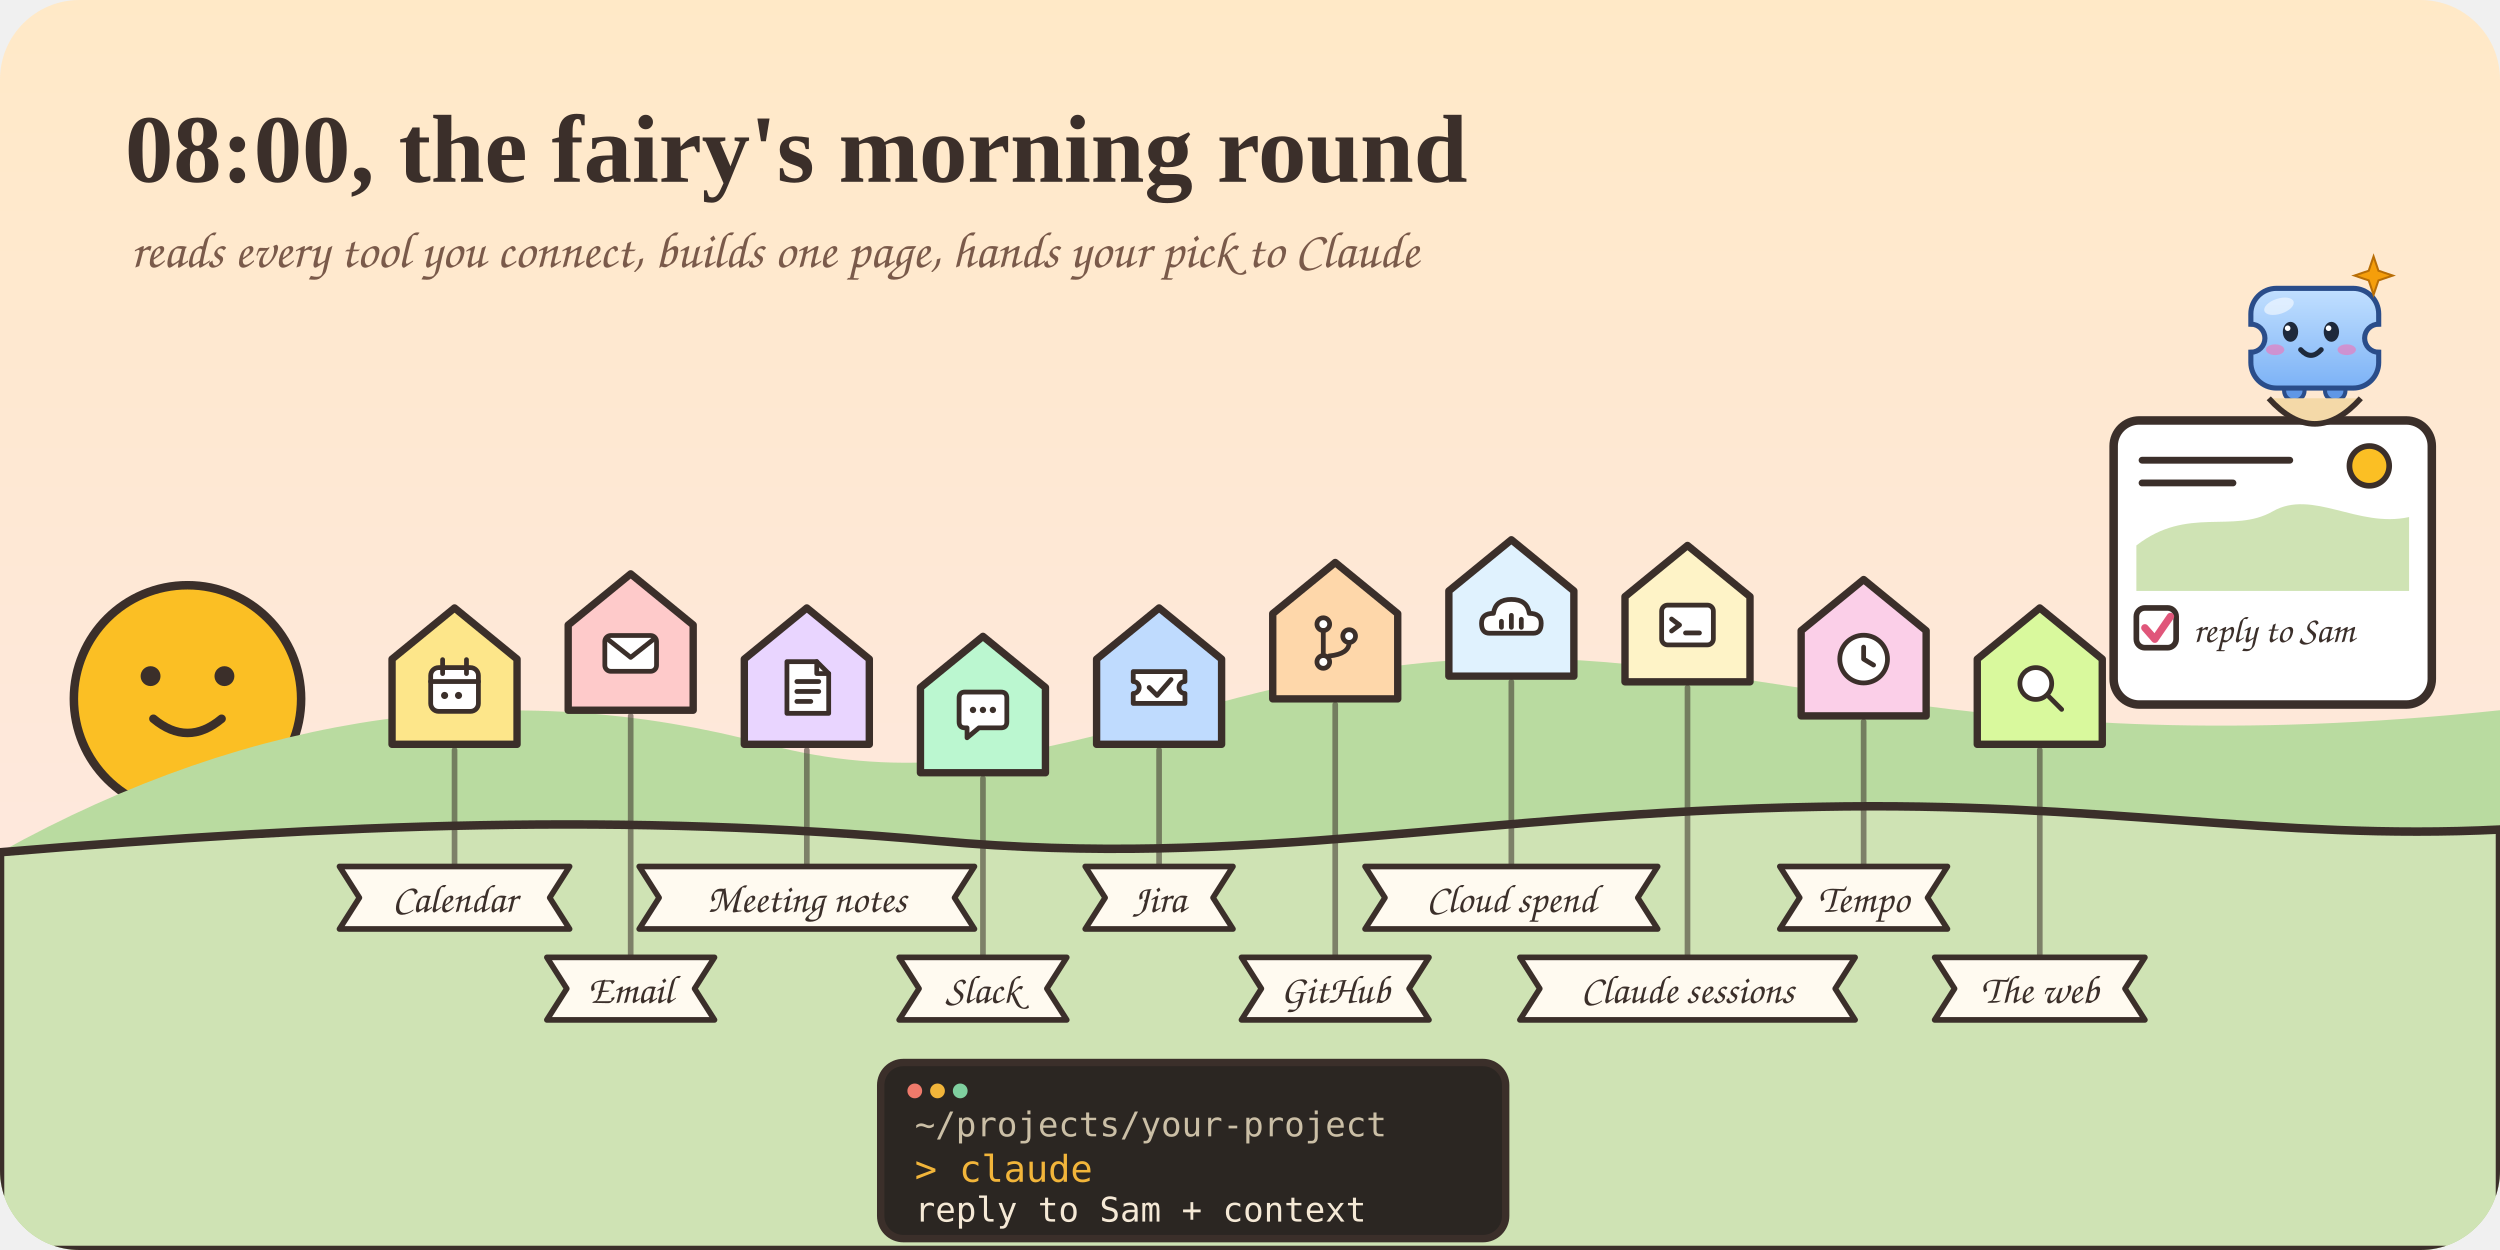
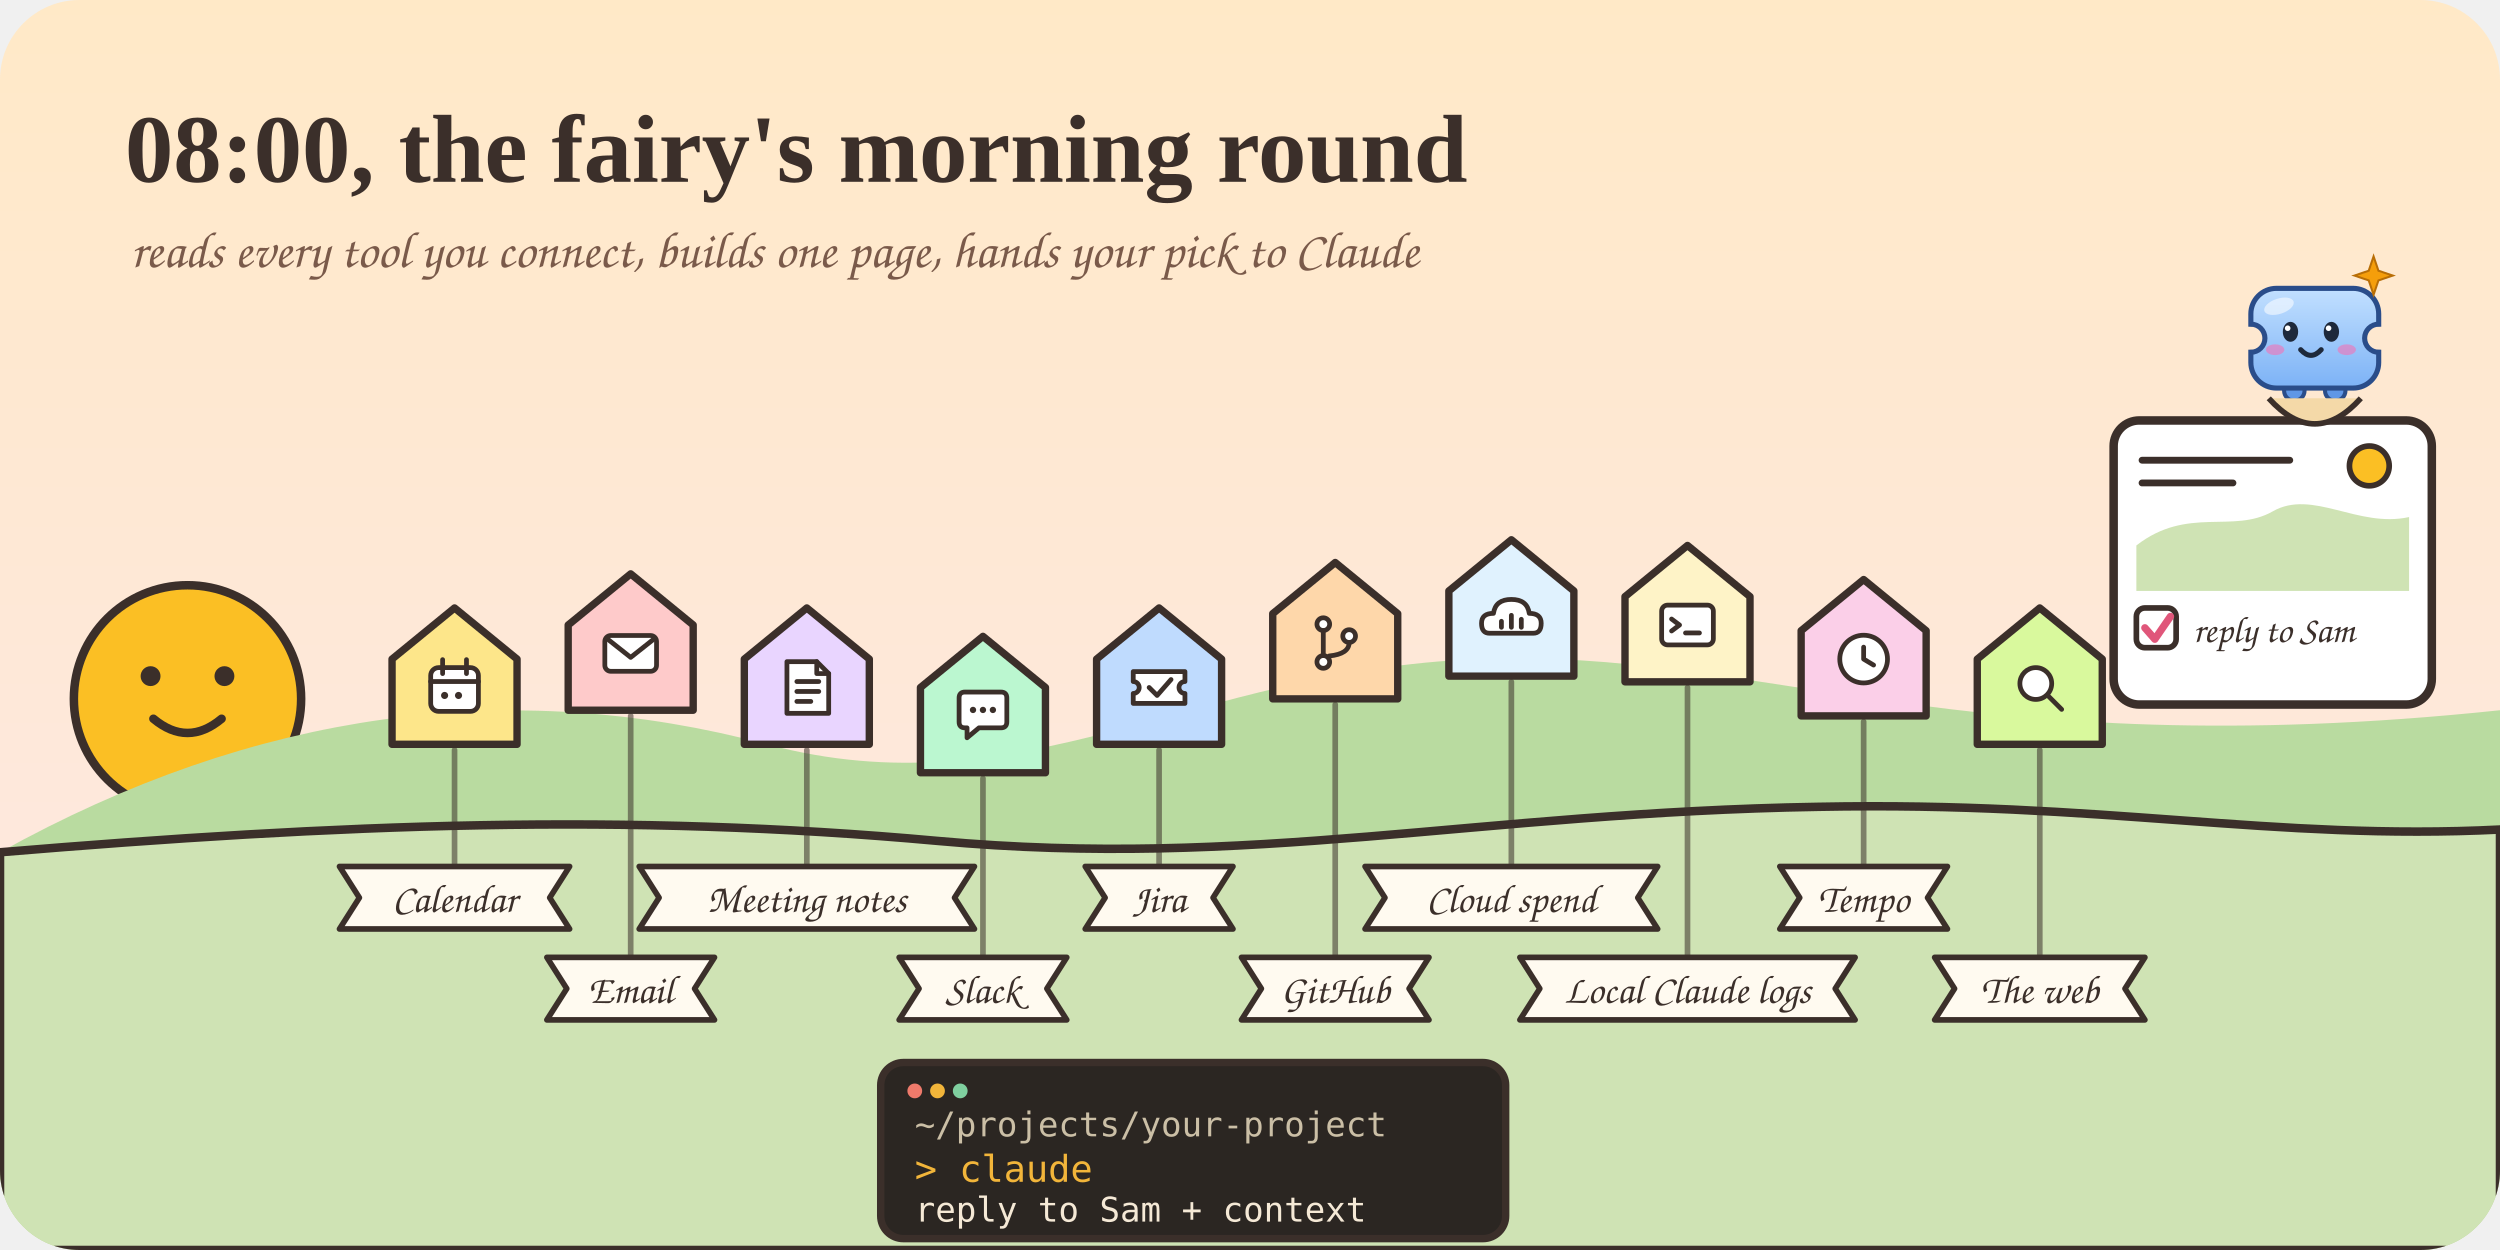
- <svg xmlns="http://www.w3.org/2000/svg" viewBox="0 0 880 440" role="img" aria-label="How morning-fairy works: at 08:00 on a weekday the fairy visits each connected tool (calendar, email, meeting notes, Slack, Jira, GitHub, cloud spend, Claude sessions, Tempo, the web), builds one page, and a to-do you tick opens Claude in its project with its context">
+ <svg xmlns="http://www.w3.org/2000/svg" viewBox="0 0 880 440" role="img" aria-label="How morning-fairy works: at 08:00 on a weekday the fairy visits each connected tool (calendar, email, meeting notes, Slack, Jira, GitHub, cloud spend, Local Claude logs, Tempo, the web), builds one page, and a to-do you tick opens Claude in its project with its context">
  <style>.a{animation-duration:20s;animation-iteration-count:infinite;animation-timing-function:ease-in-out}@keyframes fly{0%{transform:translate(70px,130px);opacity:0}8.50%{transform:translate(70px,130px);opacity:0}10.00%{transform:translate(84px,118px);opacity:1}9.75%{transform:translate(84px,110px);opacity:1}12.00%{transform:translate(134px,164px);opacity:1}13.00%{transform:translate(134px,164px);opacity:1}14.50%{transform:translate(165px,118px);opacity:1}16.75%{transform:translate(196px,152px);opacity:1}17.75%{transform:translate(196px,152px);opacity:1}19.25%{transform:translate(227px,130px);opacity:1}21.50%{transform:translate(258px,164px);opacity:1}22.50%{transform:translate(258px,164px);opacity:1}24.00%{transform:translate(289px,140px);opacity:1}26.25%{transform:translate(320px,174px);opacity:1}27.25%{transform:translate(320px,174px);opacity:1}28.75%{transform:translate(351px,130px);opacity:1}31.00%{transform:translate(382px,164px);opacity:1}32.00%{transform:translate(382px,164px);opacity:1}33.50%{transform:translate(413px,114px);opacity:1}35.75%{transform:translate(444px,148px);opacity:1}36.75%{transform:translate(444px,148px);opacity:1}38.25%{transform:translate(475px,106px);opacity:1}40.50%{transform:translate(506px,140px);opacity:1}41.50%{transform:translate(506px,140px);opacity:1}43.00%{transform:translate(537px,108px);opacity:1}45.25%{transform:translate(568px,142px);opacity:1}46.25%{transform:translate(568px,142px);opacity:1}47.75%{transform:translate(599px,120px);opacity:1}50.00%{transform:translate(630px,154px);opacity:1}51.00%{transform:translate(630px,154px);opacity:1}52.50%{transform:translate(661px,130px);opacity:1}54.75%{transform:translate(692px,164px);opacity:1}55.75%{transform:translate(692px,164px);opacity:1}63.00%{transform:translate(740px,40px);opacity:1}66.00%{transform:translate(786px,88px);opacity:1}96.00%{transform:translate(786px,88px);opacity:1}98.50%{transform:translate(786px,88px);opacity:0}100%{transform:translate(70px,130px);opacity:0}}@keyframes f0{0%,12.00%{opacity:0;transform:translateY(10px)}13.50%,96.00%{opacity:1;transform:translateY(0)}98.50%,100%{opacity:0;transform:translateY(0)}}@keyframes sp0{0%,12.00%{opacity:0;transform:scale(.3)}13.00%{opacity:1;transform:scale(1.3)}16.00%,100%{opacity:0;transform:scale(.6)}}@keyframes f1{0%,16.75%{opacity:0;transform:translateY(10px)}18.25%,96.00%{opacity:1;transform:translateY(0)}98.50%,100%{opacity:0;transform:translateY(0)}}@keyframes sp1{0%,16.75%{opacity:0;transform:scale(.3)}17.75%{opacity:1;transform:scale(1.3)}20.75%,100%{opacity:0;transform:scale(.6)}}@keyframes f2{0%,21.50%{opacity:0;transform:translateY(10px)}23.00%,96.00%{opacity:1;transform:translateY(0)}98.50%,100%{opacity:0;transform:translateY(0)}}@keyframes sp2{0%,21.50%{opacity:0;transform:scale(.3)}22.50%{opacity:1;transform:scale(1.3)}25.50%,100%{opacity:0;transform:scale(.6)}}@keyframes f3{0%,26.25%{opacity:0;transform:translateY(10px)}27.75%,96.00%{opacity:1;transform:translateY(0)}98.50%,100%{opacity:0;transform:translateY(0)}}@keyframes sp3{0%,26.25%{opacity:0;transform:scale(.3)}27.25%{opacity:1;transform:scale(1.3)}30.25%,100%{opacity:0;transform:scale(.6)}}@keyframes f4{0%,31.00%{opacity:0;transform:translateY(10px)}32.50%,96.00%{opacity:1;transform:translateY(0)}98.50%,100%{opacity:0;transform:translateY(0)}}@keyframes sp4{0%,31.00%{opacity:0;transform:scale(.3)}32.00%{opacity:1;transform:scale(1.3)}35.00%,100%{opacity:0;transform:scale(.6)}}@keyframes f5{0%,35.75%{opacity:0;transform:translateY(10px)}37.25%,96.00%{opacity:1;transform:translateY(0)}98.50%,100%{opacity:0;transform:translateY(0)}}@keyframes sp5{0%,35.75%{opacity:0;transform:scale(.3)}36.75%{opacity:1;transform:scale(1.3)}39.75%,100%{opacity:0;transform:scale(.6)}}@keyframes f6{0%,40.50%{opacity:0;transform:translateY(10px)}42.00%,96.00%{opacity:1;transform:translateY(0)}98.50%,100%{opacity:0;transform:translateY(0)}}@keyframes sp6{0%,40.50%{opacity:0;transform:scale(.3)}41.50%{opacity:1;transform:scale(1.3)}44.50%,100%{opacity:0;transform:scale(.6)}}@keyframes f7{0%,45.25%{opacity:0;transform:translateY(10px)}46.75%,96.00%{opacity:1;transform:translateY(0)}98.50%,100%{opacity:0;transform:translateY(0)}}@keyframes sp7{0%,45.25%{opacity:0;transform:scale(.3)}46.25%{opacity:1;transform:scale(1.3)}49.25%,100%{opacity:0;transform:scale(.6)}}@keyframes f8{0%,50.00%{opacity:0;transform:translateY(10px)}51.50%,96.00%{opacity:1;transform:translateY(0)}98.50%,100%{opacity:0;transform:translateY(0)}}@keyframes sp8{0%,50.00%{opacity:0;transform:scale(.3)}51.00%{opacity:1;transform:scale(1.3)}54.00%,100%{opacity:0;transform:scale(.6)}}@keyframes f9{0%,54.75%{opacity:0;transform:translateY(10px)}56.25%,96.00%{opacity:1;transform:translateY(0)}98.50%,100%{opacity:0;transform:translateY(0)}}@keyframes sp9{0%,54.75%{opacity:0;transform:scale(.3)}55.75%{opacity:1;transform:scale(1.3)}58.75%,100%{opacity:0;transform:scale(.6)}}@keyframes pg1{0%,66.50%{opacity:0}68.50%,96.00%{opacity:1}98.50%,100%{opacity:0}}@keyframes pg2{0%,69.00%{opacity:0}71.00%,96.00%{opacity:1}98.50%,100%{opacity:0}}@keyframes tick{0%,75.00%{opacity:0}77.00%,96.00%{opacity:1}98.50%,100%{opacity:0}}@keyframes dot0{0%,60.00%{opacity:0;transform:translate(160px,232px)}60.50%{opacity:1;transform:translate(160px,232px)}62.50%{opacity:1;transform:translate(480px,120px)}65.00%{opacity:1;transform:translate(790px,200px)}65.50%,100%{opacity:0;transform:translate(790px,200px)}}@keyframes dot1{0%,60.90%{opacity:0;transform:translate(284px,232px)}61.40%{opacity:1;transform:translate(284px,232px)}63.40%{opacity:1;transform:translate(542px,120px)}65.90%{opacity:1;transform:translate(790px,200px)}66.40%,100%{opacity:0;transform:translate(790px,200px)}}@keyframes dot2{0%,61.80%{opacity:0;transform:translate(408px,232px)}62.30%{opacity:1;transform:translate(408px,232px)}64.30%{opacity:1;transform:translate(604px,120px)}66.80%{opacity:1;transform:translate(790px,200px)}67.30%,100%{opacity:0;transform:translate(790px,200px)}}@keyframes dot3{0%,62.70%{opacity:0;transform:translate(532px,208px)}63.20%{opacity:1;transform:translate(532px,208px)}65.20%{opacity:1;transform:translate(666px,120px)}67.70%{opacity:1;transform:translate(790px,200px)}68.20%,100%{opacity:0;transform:translate(790px,200px)}}@keyframes dot4{0%,63.60%{opacity:0;transform:translate(656px,222px)}64.10%{opacity:1;transform:translate(656px,222px)}66.10%{opacity:1;transform:translate(728px,120px)}68.60%{opacity:1;transform:translate(790px,200px)}69.10%,100%{opacity:0;transform:translate(790px,200px)}}@keyframes trail{0%,78.00%{opacity:0}80.00%,96.00%{opacity:.8}98.50%,100%{opacity:0}}@keyframes plane{0%{transform:translate(846px,236px);opacity:0}77.00%{transform:translate(846px,236px);opacity:0}78.00%{transform:translate(846px,236px);opacity:1}79.00%{transform:translate(846px,280px);opacity:1}80.50%{transform:translate(836px,360px);opacity:1}82.50%{transform:translate(770px,412px);opacity:1}85.50%{transform:translate(542px,406px);opacity:1}86.75%{transform:translate(534px,406px);opacity:0}100.00%{transform:translate(534px,406px);opacity:0}}@keyframes t1{0%,86.50%{opacity:0}87.75%,96.00%{opacity:1}98.50%,100%{opacity:0}}@keyframes t2{0%,88.50%{opacity:0}89.75%,96.00%{opacity:1}98.50%,100%{opacity:0}}@keyframes t3{0%,91.00%{opacity:0}92.25%,96.00%{opacity:1}98.50%,100%{opacity:0}}@keyframes c0{0%,1.00%{opacity:0}2.50%,10.00%{opacity:1}11.50%,100%{opacity:0}}@keyframes c1{0%,11.50%{opacity:0}13.00%,60.00%{opacity:1}61.50%,100%{opacity:0}}@keyframes c2{0%,61.50%{opacity:0}63.00%,72.50%{opacity:1}74.00%,100%{opacity:0}}@keyframes c3{0%,74.00%{opacity:0}75.50%,96.00%{opacity:1}97.50%,100%{opacity:0}}@keyframes sun{0%{transform:translateY(60px)}10.00%,96.00%{transform:translateY(0)}99.00%,100%{transform:translateY(60px)}}[class*=c0],[class*=c1],[class*=c2],[class*=c3]{}@media (prefers-reduced-motion:no-preference){.fly{animation-name:fly}.f0{animation-name:f0}.sp0{animation-name:sp0;transform-box:fill-box;transform-origin:center}.f1{animation-name:f1}.sp1{animation-name:sp1;transform-box:fill-box;transform-origin:center}.f2{animation-name:f2}.sp2{animation-name:sp2;transform-box:fill-box;transform-origin:center}.f3{animation-name:f3}.sp3{animation-name:sp3;transform-box:fill-box;transform-origin:center}.f4{animation-name:f4}.sp4{animation-name:sp4;transform-box:fill-box;transform-origin:center}.f5{animation-name:f5}.sp5{animation-name:sp5;transform-box:fill-box;transform-origin:center}.f6{animation-name:f6}.sp6{animation-name:sp6;transform-box:fill-box;transform-origin:center}.f7{animation-name:f7}.sp7{animation-name:sp7;transform-box:fill-box;transform-origin:center}.f8{animation-name:f8}.sp8{animation-name:sp8;transform-box:fill-box;transform-origin:center}.f9{animation-name:f9}.sp9{animation-name:sp9;transform-box:fill-box;transform-origin:center}.pg1{animation-name:pg1}.pg2{animation-name:pg2}.tick{animation-name:tick}.dot0{animation-name:dot0}.dot1{animation-name:dot1}.dot2{animation-name:dot2}.dot3{animation-name:dot3}.dot4{animation-name:dot4}.trail{animation-name:trail}.plane{animation-name:plane}.t1{animation-name:t1}.t2{animation-name:t2}.t3{animation-name:t3}.c0{animation-name:c0}.c1{animation-name:c1}.c2{animation-name:c2}.c3{animation-name:c3}.sunr{animation-name:sun}.still{opacity:0}}@media (prefers-reduced-motion:reduce){.alt{opacity:1}.plane,.trail,.sp0,.sp1,.sp2,.sp3,.sp4,.sp5,.sp6,.sp7,.sp8,.sp9{opacity:0}}.sp0,.sp1,.sp2,.sp3,.sp4,.sp5,.sp6,.sp7,.sp8,.sp9,.plane,.trail,.c0,.c1,.c2,.c3,.dot0,.dot1,.dot2,.dot3,.dot4{opacity:0}</style>
  <defs>
    <linearGradient id="mbody" x1="0" y1="0" x2="0" y2="1">
      <stop offset="0" stop-color="#c2e0ff" />
      <stop offset="1" stop-color="#7cb2f6" />
    </linearGradient>
    <linearGradient id="sky" x1="0" y1="0" x2="0" y2="1">
      <stop offset="0" stop-color="#ffe9c7" />
      <stop offset="1" stop-color="#fde7e7" />
    </linearGradient>
    <clipPath id="card">
      <rect width="880" height="440" rx="28" />
    </clipPath>
  </defs>
  <g clip-path="url(#card)">
    <rect width="880" height="440" fill="url(#sky)" />
    <g transform="translate(66 246)">
      <g class="a sunr">
        <circle r="40" fill="#fbbf24" stroke="#3b2f2a" stroke-width="3" />
        <circle cx="-13" cy="-8" r="3.5" fill="#3b2f2a" />
        <circle cx="13" cy="-8" r="3.5" fill="#3b2f2a" />
        <path d="M-12 7Q0 17 12 7" fill="none" stroke="#3b2f2a" stroke-width="3" stroke-linecap="round" />
      </g>
    </g>
    <path d="M0 300C90 250 180 238 270 262C360 286 420 236 520 232C620 228 690 270 880 250V440H0Z" fill="#b9dba0" />
    <path d="M0 300C120 290 220 286 330 296C440 306 520 286 640 284C740 282 800 296 880 292V440H0Z" fill="#cfe3b4" stroke="#3b2f2a" stroke-width="3" />
    <text x="44" y="64" font-family="Georgia,'Times New Roman',serif" font-weight="700" font-size="34" fill="#3b2f2a">08:00, the fairy's morning round</text>
    <g transform="translate(160 262)">
      <path d="M-22 0V-30L0 -48 22 -30V0Z" fill="#fde68a" stroke="#3b2f2a" stroke-width="2.6" stroke-linejoin="round" />
      <g transform="translate(0 -20) scale(.7)">
        <rect x="-12" y="-10" width="24" height="22" rx="4" fill="#fff" stroke="#3b2f2a" stroke-width="2.4" stroke-linejoin="round" />
        <path d="M-12 -3H12M-6 -14V-7M6 -14V-7" fill="none" stroke="#3b2f2a" stroke-width="2.4" stroke-linecap="round" stroke-linejoin="round" />
        <circle cx="-5" cy="4" r="1.8" fill="#3b2f2a" />
        <circle cx="2" cy="4" r="1.8" fill="#3b2f2a" />
      </g>
    </g>
    <g transform="translate(178 210)">
      <path class="a alt sp0" d="M0 -8L2 -2 8 0 2 2 0 8 -2 2 -8 0 -2 -2Z" fill="#f59e0b" stroke="#b86e06" stroke-width=".8" />
    </g>
    <g transform="translate(222 250)">
      <path d="M-22 0V-30L0 -48 22 -30V0Z" fill="#fecaca" stroke="#3b2f2a" stroke-width="2.6" stroke-linejoin="round" />
      <g transform="translate(0 -20) scale(.7)">
        <rect x="-13" y="-9" width="26" height="18" rx="3" fill="#fff" stroke="#3b2f2a" stroke-width="2.4" stroke-linejoin="round" />
        <path d="M-12 -7.5L0 2 12 -7.5" fill="none" stroke="#3b2f2a" stroke-width="2.4" stroke-linecap="round" stroke-linejoin="round" />
      </g>
    </g>
    <g transform="translate(240 198)">
      <path class="a alt sp1" d="M0 -8L2 -2 8 0 2 2 0 8 -2 2 -8 0 -2 -2Z" fill="#f59e0b" stroke="#b86e06" stroke-width=".8" />
    </g>
    <g transform="translate(284 262)">
      <path d="M-22 0V-30L0 -48 22 -30V0Z" fill="#e9d5ff" stroke="#3b2f2a" stroke-width="2.6" stroke-linejoin="round" />
      <g transform="translate(0 -20) scale(.7)">
        <path d="M-10 -13H5L11 -7V13H-10Z" fill="#fff" stroke="#3b2f2a" stroke-width="2.4" stroke-linejoin="round" />
        <path d="M5 -13V-7H11M-5 -3H6M-5 2H6M-5 7H2" fill="none" stroke="#3b2f2a" stroke-width="2.4" stroke-linecap="round" stroke-linejoin="round" />
      </g>
    </g>
    <g transform="translate(302 210)">
      <path class="a alt sp2" d="M0 -8L2 -2 8 0 2 2 0 8 -2 2 -8 0 -2 -2Z" fill="#f59e0b" stroke="#b86e06" stroke-width=".8" />
    </g>
    <g transform="translate(346 272)">
      <path d="M-22 0V-30L0 -48 22 -30V0Z" fill="#bbf7d0" stroke="#3b2f2a" stroke-width="2.6" stroke-linejoin="round" />
      <g transform="translate(0 -20) scale(.7)">
        <path d="M-12 -9Q-12 -12 -9 -12H9Q12 -12 12 -9V3Q12 6 9 6H-2L-8 11V6H-9Q-12 6 -12 3Z" fill="#fff" stroke="#3b2f2a" stroke-width="2.4" stroke-linejoin="round" />
        <circle cx="-5" cy="-3" r="1.6" fill="#3b2f2a" />
        <circle cx="0" cy="-3" r="1.6" fill="#3b2f2a" />
        <circle cx="5" cy="-3" r="1.6" fill="#3b2f2a" />
      </g>
    </g>
    <g transform="translate(364 220)">
      <path class="a alt sp3" d="M0 -8L2 -2 8 0 2 2 0 8 -2 2 -8 0 -2 -2Z" fill="#f59e0b" stroke="#b86e06" stroke-width=".8" />
    </g>
    <g transform="translate(408 262)">
      <path d="M-22 0V-30L0 -48 22 -30V0Z" fill="#bfdbfe" stroke="#3b2f2a" stroke-width="2.6" stroke-linejoin="round" />
      <g transform="translate(0 -20) scale(.7)">
        <path d="M-13 -8H13V-3A3 3 0 0 0 13 3V8H-13V3A3 3 0 0 0 -13 -3Z" fill="#fff" stroke="#3b2f2a" stroke-width="2.4" stroke-linejoin="round" />
        <path d="M-5 0L-1 4 6 -4" fill="none" stroke="#3b2f2a" stroke-width="2.4" stroke-linecap="round" stroke-linejoin="round" />
      </g>
    </g>
    <g transform="translate(426 210)">
      <path class="a alt sp4" d="M0 -8L2 -2 8 0 2 2 0 8 -2 2 -8 0 -2 -2Z" fill="#f59e0b" stroke="#b86e06" stroke-width=".8" />
    </g>
    <g transform="translate(470 246)">
      <path d="M-22 0V-30L0 -48 22 -30V0Z" fill="#fed7aa" stroke="#3b2f2a" stroke-width="2.6" stroke-linejoin="round" />
      <g transform="translate(0 -20) scale(.7)">
        <circle cx="-6" cy="-9" r="3.2" fill="#fff" stroke="#3b2f2a" stroke-width="2.4" stroke-linejoin="round" />
        <circle cx="-6" cy="10" r="3.2" fill="#fff" stroke="#3b2f2a" stroke-width="2.4" stroke-linejoin="round" />
        <circle cx="7" cy="-3" r="3.2" fill="#fff" stroke="#3b2f2a" stroke-width="2.4" stroke-linejoin="round" />
        <path d="M-6 -5.8V6.8M7 0.2Q7 6 -3 7" fill="none" stroke="#3b2f2a" stroke-width="2.4" stroke-linecap="round" stroke-linejoin="round" />
      </g>
    </g>
    <g transform="translate(488 194)">
      <path class="a alt sp5" d="M0 -8L2 -2 8 0 2 2 0 8 -2 2 -8 0 -2 -2Z" fill="#f59e0b" stroke="#b86e06" stroke-width=".8" />
    </g>
    <g transform="translate(532 238)">
      <path d="M-22 0V-30L0 -48 22 -30V0Z" fill="#e0f2fe" stroke="#3b2f2a" stroke-width="2.6" stroke-linejoin="round" />
      <g transform="translate(0 -20) scale(.7)">
        <path d="M-11 7Q-15 7 -15 2Q-15 -3 -9 -3Q-8 -10 0 -10Q8 -10 9 -3Q15 -3 15 2Q15 7 11 7Z" fill="#fff" stroke="#3b2f2a" stroke-width="2.4" stroke-linejoin="round" />
        <path d="M-5 4V1M0 4V-2M5 4V0" fill="none" stroke="#3b2f2a" stroke-width="2.4" stroke-linecap="round" stroke-linejoin="round" />
      </g>
    </g>
    <g transform="translate(550 186)">
      <path class="a alt sp6" d="M0 -8L2 -2 8 0 2 2 0 8 -2 2 -8 0 -2 -2Z" fill="#f59e0b" stroke="#b86e06" stroke-width=".8" />
    </g>
    <g transform="translate(594 240)">
      <path d="M-22 0V-30L0 -48 22 -30V0Z" fill="#fef3c7" stroke="#3b2f2a" stroke-width="2.6" stroke-linejoin="round" />
      <g transform="translate(0 -20) scale(.7)">
        <rect x="-13" y="-10" width="26" height="20" rx="3" fill="#fff" stroke="#3b2f2a" stroke-width="2.4" stroke-linejoin="round" />
        <path d="M-8 -3L-4 0 -8 3M-1 4H6" fill="none" stroke="#3b2f2a" stroke-width="2.4" stroke-linecap="round" stroke-linejoin="round" />
      </g>
    </g>
    <g transform="translate(612 188)">
      <path class="a alt sp7" d="M0 -8L2 -2 8 0 2 2 0 8 -2 2 -8 0 -2 -2Z" fill="#f59e0b" stroke="#b86e06" stroke-width=".8" />
    </g>
    <g transform="translate(656 252)">
      <path d="M-22 0V-30L0 -48 22 -30V0Z" fill="#fbcfe8" stroke="#3b2f2a" stroke-width="2.6" stroke-linejoin="round" />
      <g transform="translate(0 -20) scale(.7)">
        <circle r="12" fill="#fff" stroke="#3b2f2a" stroke-width="2.4" stroke-linejoin="round" />
        <path d="M0 -6V0L5 3" fill="none" stroke="#3b2f2a" stroke-width="2.4" stroke-linecap="round" stroke-linejoin="round" />
      </g>
    </g>
    <g transform="translate(674 200)">
      <path class="a alt sp8" d="M0 -8L2 -2 8 0 2 2 0 8 -2 2 -8 0 -2 -2Z" fill="#f59e0b" stroke="#b86e06" stroke-width=".8" />
    </g>
    <g transform="translate(718 262)">
      <path d="M-22 0V-30L0 -48 22 -30V0Z" fill="#d9f99d" stroke="#3b2f2a" stroke-width="2.6" stroke-linejoin="round" />
      <g transform="translate(0 -20) scale(.7)">
        <circle cx="-2" cy="-2" r="8" fill="#fff" stroke="#3b2f2a" stroke-width="2.4" stroke-linejoin="round" />
        <path d="M4 4L11 11" fill="none" stroke="#3b2f2a" stroke-width="2.4" stroke-linecap="round" stroke-linejoin="round" />
      </g>
    </g>
    <g transform="translate(736 210)">
      <path class="a alt sp9" d="M0 -8L2 -2 8 0 2 2 0 8 -2 2 -8 0 -2 -2Z" fill="#f59e0b" stroke="#b86e06" stroke-width=".8" />
    </g>
    <g transform="translate(222 0)">
      <g class="a flag f1">
        <path d="M0 252V348" stroke="#3b2f2a" stroke-width="2" stroke-linecap="round" opacity=".55" />
        <path d="M-29.5 337H29.5L22.5 348L29.5 359H-29.5L-22.5 348Z" fill="#fffaf0" stroke="#3b2f2a" stroke-width="2" stroke-linejoin="round" />
        <text x="0" y="353" text-anchor="middle" font-family="'Comic Sans MS','Segoe Print','Chalkboard SE',cursive" font-size="14" fill="#3b2f2a" textLength="37" lengthAdjust="spacingAndGlyphs">Email</text>
      </g>
    </g>
    <g transform="translate(346 0)">
      <g class="a flag f3">
        <path d="M0 274V348" stroke="#3b2f2a" stroke-width="2" stroke-linecap="round" opacity=".55" />
        <path d="M-29.5 337H29.5L22.5 348L29.5 359H-29.5L-22.5 348Z" fill="#fffaf0" stroke="#3b2f2a" stroke-width="2" stroke-linejoin="round" />
        <text x="0" y="353" text-anchor="middle" font-family="'Comic Sans MS','Segoe Print','Chalkboard SE',cursive" font-size="14" fill="#3b2f2a" textLength="37" lengthAdjust="spacingAndGlyphs">Slack</text>
      </g>
    </g>
    <g transform="translate(470 0)">
      <g class="a flag f5">
        <path d="M0 248V348" stroke="#3b2f2a" stroke-width="2" stroke-linecap="round" opacity=".55" />
        <path d="M-33.0 337H33.0L26.0 348L33.0 359H-33.0L-26.0 348Z" fill="#fffaf0" stroke="#3b2f2a" stroke-width="2" stroke-linejoin="round" />
        <text x="0" y="353" text-anchor="middle" font-family="'Comic Sans MS','Segoe Print','Chalkboard SE',cursive" font-size="14" fill="#3b2f2a" textLength="44" lengthAdjust="spacingAndGlyphs">GitHub</text>
      </g>
    </g>
    <g transform="translate(594 0)">
      <g class="a flag f7">
        <path d="M0 242V348" stroke="#3b2f2a" stroke-width="2" stroke-linecap="round" opacity=".55" />
        <path d="M-59.0 337H59.0L52.0 348L59.0 359H-59.0L-52.0 348Z" fill="#fffaf0" stroke="#3b2f2a" stroke-width="2" stroke-linejoin="round" />
-         <text x="0" y="353" text-anchor="middle" font-family="'Comic Sans MS','Segoe Print','Chalkboard SE',cursive" font-size="14" fill="#3b2f2a" textLength="96" lengthAdjust="spacingAndGlyphs">Claude sessions</text>
+         <text x="0" y="353" text-anchor="middle" font-family="'Comic Sans MS','Segoe Print','Chalkboard SE',cursive" font-size="14" fill="#3b2f2a" textLength="96" lengthAdjust="spacingAndGlyphs">Local Claude logs</text>
      </g>
    </g>
    <g transform="translate(718 0)">
      <g class="a flag f9">
        <path d="M0 264V348" stroke="#3b2f2a" stroke-width="2" stroke-linecap="round" opacity=".55" />
        <path d="M-37.0 337H37.0L30.0 348L37.0 359H-37.0L-30.0 348Z" fill="#fffaf0" stroke="#3b2f2a" stroke-width="2" stroke-linejoin="round" />
        <text x="0" y="353" text-anchor="middle" font-family="'Comic Sans MS','Segoe Print','Chalkboard SE',cursive" font-size="14" fill="#3b2f2a" textLength="52" lengthAdjust="spacingAndGlyphs">The web</text>
      </g>
    </g>
    <g transform="translate(160 0)">
      <g class="a flag f0">
        <path d="M0 264V316" stroke="#3b2f2a" stroke-width="2" stroke-linecap="round" opacity=".55" />
        <path d="M-40.5 305H40.5L33.5 316L40.5 327H-40.5L-33.5 316Z" fill="#fffaf0" stroke="#3b2f2a" stroke-width="2" stroke-linejoin="round" />
        <text x="0" y="321" text-anchor="middle" font-family="'Comic Sans MS','Segoe Print','Chalkboard SE',cursive" font-size="14" fill="#3b2f2a" textLength="59" lengthAdjust="spacingAndGlyphs">Calendar</text>
      </g>
    </g>
    <g transform="translate(284 0)">
      <g class="a flag f2">
        <path d="M0 264V316" stroke="#3b2f2a" stroke-width="2" stroke-linecap="round" opacity=".55" />
        <path d="M-59.0 305H59.0L52.0 316L59.0 327H-59.0L-52.0 316Z" fill="#fffaf0" stroke="#3b2f2a" stroke-width="2" stroke-linejoin="round" />
        <text x="0" y="321" text-anchor="middle" font-family="'Comic Sans MS','Segoe Print','Chalkboard SE',cursive" font-size="14" fill="#3b2f2a" textLength="96" lengthAdjust="spacingAndGlyphs">Meeting notes</text>
      </g>
    </g>
    <g transform="translate(408 0)">
      <g class="a flag f4">
        <path d="M0 264V316" stroke="#3b2f2a" stroke-width="2" stroke-linecap="round" opacity=".55" />
        <path d="M-26.0 305H26.0L19.0 316L26.0 327H-26.0L-19.0 316Z" fill="#fffaf0" stroke="#3b2f2a" stroke-width="2" stroke-linejoin="round" />
        <text x="0" y="321" text-anchor="middle" font-family="'Comic Sans MS','Segoe Print','Chalkboard SE',cursive" font-size="14" fill="#3b2f2a" textLength="30" lengthAdjust="spacingAndGlyphs">Jira</text>
      </g>
    </g>
    <g transform="translate(532 0)">
      <g class="a flag f6">
        <path d="M0 240V316" stroke="#3b2f2a" stroke-width="2" stroke-linecap="round" opacity=".55" />
        <path d="M-51.5 305H51.5L44.5 316L51.5 327H-51.5L-44.5 316Z" fill="#fffaf0" stroke="#3b2f2a" stroke-width="2" stroke-linejoin="round" />
        <text x="0" y="321" text-anchor="middle" font-family="'Comic Sans MS','Segoe Print','Chalkboard SE',cursive" font-size="14" fill="#3b2f2a" textLength="81" lengthAdjust="spacingAndGlyphs">Cloud spend</text>
      </g>
    </g>
    <g transform="translate(656 0)">
      <g class="a flag f8">
        <path d="M0 254V316" stroke="#3b2f2a" stroke-width="2" stroke-linecap="round" opacity=".55" />
        <path d="M-29.5 305H29.5L22.5 316L29.5 327H-29.5L-22.5 316Z" fill="#fffaf0" stroke="#3b2f2a" stroke-width="2" stroke-linejoin="round" />
        <text x="0" y="321" text-anchor="middle" font-family="'Comic Sans MS','Segoe Print','Chalkboard SE',cursive" font-size="14" fill="#3b2f2a" textLength="37" lengthAdjust="spacingAndGlyphs">Tempo</text>
      </g>
    </g>
    <g transform="translate(800 222)">
      <rect x="-56" y="-74" width="112" height="100" rx="9" fill="#fff" stroke="#3b2f2a" stroke-width="3" />
      <g class="a alt pg1">
        <path d="M-48 -30C-30 -44 -14 -34 0 -42C14 -50 30 -36 48 -40V-14H-48Z" fill="#cfe3b4" />
        <circle cx="34" cy="-58" r="7" fill="#fbbf24" stroke="#3b2f2a" stroke-width="2" />
        <path d="M-46 -60H6M-46 -52H-14" stroke="#3b2f2a" stroke-width="2.4" stroke-linecap="round" />
      </g>
      <g class="a alt pg2">
        <rect x="-48" y="-8" width="14" height="14" rx="3" fill="#fff" stroke="#3b2f2a" stroke-width="2" />
        <text x="-28" y="4" font-family="'Comic Sans MS','Segoe Print','Chalkboard SE',cursive" font-size="13" fill="#3b2f2a">reply to Sam</text>
        <path class="a alt tick" d="M-45 -1L-41.5 3 -36 -5" fill="none" stroke="#e0567a" stroke-width="2.6" stroke-linecap="round" stroke-linejoin="round" />
      </g>
    </g>
    <circle class="a alt dot0" r="6" fill="#fde68a" stroke="#3b2f2a" stroke-width="1.6" />
    <circle class="a alt dot1" r="6" fill="#e9d5ff" stroke="#3b2f2a" stroke-width="1.6" />
    <circle class="a alt dot2" r="6" fill="#bfdbfe" stroke="#3b2f2a" stroke-width="1.6" />
    <circle class="a alt dot3" r="6" fill="#e0f2fe" stroke="#3b2f2a" stroke-width="1.6" />
    <circle class="a alt dot4" r="6" fill="#fbcfe8" stroke="#3b2f2a" stroke-width="1.6" />
    <path class="a alt trail" d="M846 236C852 300 840 414 730 414C650 414 590 408 534 406" fill="none" stroke="#3b2f2a" stroke-width="2" stroke-dasharray="5 6" />
    <g class="a alt plane">
      <path d="M0 0L-26 -14 -10 0 -26 14Z" fill="#fff" stroke="#3b2f2a" stroke-width="2.2" stroke-linejoin="round" transform="rotate(195)" />
    </g>
    <g transform="translate(420 404)">
      <rect x="-110" y="-30" width="220" height="62" rx="8" fill="#2b2622" stroke="#3b2f2a" stroke-width="2.6" />
      <circle cx="-98" cy="-20" r="2.6" fill="#ef7a6b" />
      <circle cx="-90" cy="-20" r="2.6" fill="#f2b53a" />
      <circle cx="-82" cy="-20" r="2.6" fill="#7fcf9f" />
      <text x="-98" y="-4" font-family="Menlo,Consolas,monospace" font-size="12" fill="#cbbfa6" class="a t1">~/projects/your-project</text>
      <text x="-98" y="12" font-family="Menlo,Consolas,monospace" font-size="13" fill="#f2b53a" class="a t2">&gt; claude</text>
      <text x="-98" y="26" font-family="Menlo,Consolas,monospace" font-size="12" fill="#f5e9d6" class="a t3">reply to Sam + context</text>
    </g>
    <text x="46" y="94" font-family="'Comic Sans MS','Segoe Print','Chalkboard SE',cursive" font-size="18" fill="#7a5a4a" class="a alt c0">every weekday at 08:00, a scheduled run wakes the fairy</text>
    <text x="46" y="94" font-family="'Comic Sans MS','Segoe Print','Chalkboard SE',cursive" font-size="18" fill="#7a5a4a" class="a alt c1">she visits every tool you connect, once</text>
    <text x="46" y="94" font-family="'Comic Sans MS','Segoe Print','Chalkboard SE',cursive" font-size="18" fill="#7a5a4a" class="a alt c2">everything she found becomes one page</text>
    <text x="46" y="94" font-family="'Comic Sans MS','Segoe Print','Chalkboard SE',cursive" font-size="18" fill="#7a5a4a" class="a alt c3">tick a to-do, and Claude starts on it with its context</text>
    <text x="46" y="94" font-family="'Comic Sans MS','Segoe Print','Chalkboard SE',cursive" font-size="18" fill="#7a5a4a" class="still">reads every tool you connect, builds one page, hands your pick to Claude</text>
    <g class="a fly" style="transform:translate(786px,88px)">
      <g transform="scale(.9)">
        <g>
          <rect x="20" y="51" width="8" height="8" rx="4" fill="#5f97e6" stroke="#2a4d8a" stroke-width="1.6" />
          <rect x="36" y="51" width="8" height="8" rx="4" fill="#5f97e6" stroke="#2a4d8a" stroke-width="1.6" />
          <path d="M17 15H47A10 10 0 0 1 57 25V29A5.5 5.5 0 0 0 57 40V44A10 10 0 0 1 47 54H17A10 10 0 0 1 7 44V40A5.5 5.5 0 0 0 7 29V25A10 10 0 0 1 17 15Z" fill="url(#mbody)" stroke="#2a4d8a" stroke-width="2" />
          <ellipse cx="18" cy="22" rx="6" ry="3" fill="#fff" opacity=".55" transform="rotate(-18 18 22)" />
          <ellipse cx="22.5" cy="32" rx="3" ry="3.9" fill="#1e293b" />
          <ellipse cx="38.5" cy="32" rx="3" ry="3.9" fill="#1e293b" />
          <circle cx="21.4" cy="30.6" r="1.1" fill="#fff" />
          <circle cx="37.4" cy="30.6" r="1.1" fill="#fff" />
          <ellipse cx="16.5" cy="39" rx="3.6" ry="2.1" fill="#f472b6" opacity=".6" />
          <ellipse cx="44.5" cy="39" rx="3.6" ry="2.1" fill="#f472b6" opacity=".6" />
          <path d="M26.5 39Q30.5 43.4 34.5 39" fill="none" stroke="#1e293b" stroke-width="2" stroke-linecap="round" />
          <path d="M55 2.5L56.9 8.1 62.5 10 56.9 11.9 55 17.5 53.1 11.9 47.5 10 53.1 8.1Z" fill="#f59e0b" stroke="#b86e06" stroke-width=".8" />
        </g>
        <path d="M14 58Q32 78 50 58" fill="#f4d9a8" stroke="#3b2f2a" stroke-width="2.2" />
      </g>
    </g>
  </g>
</svg>
